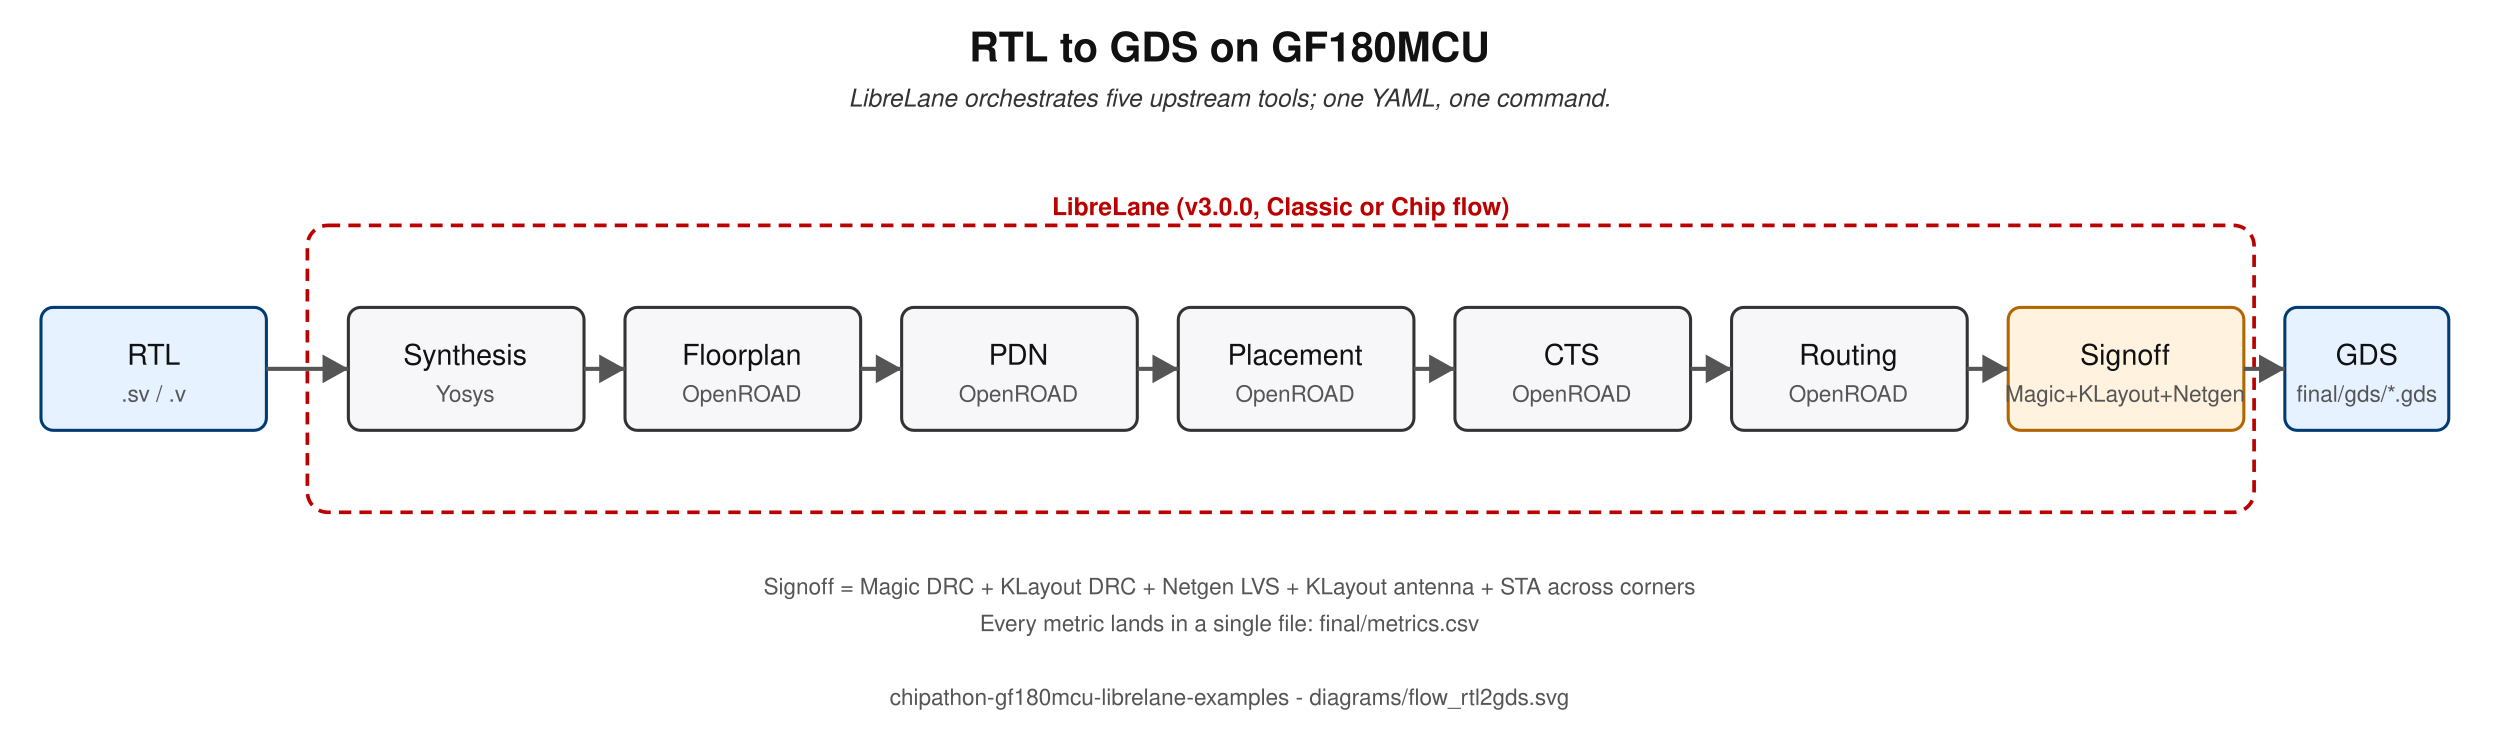
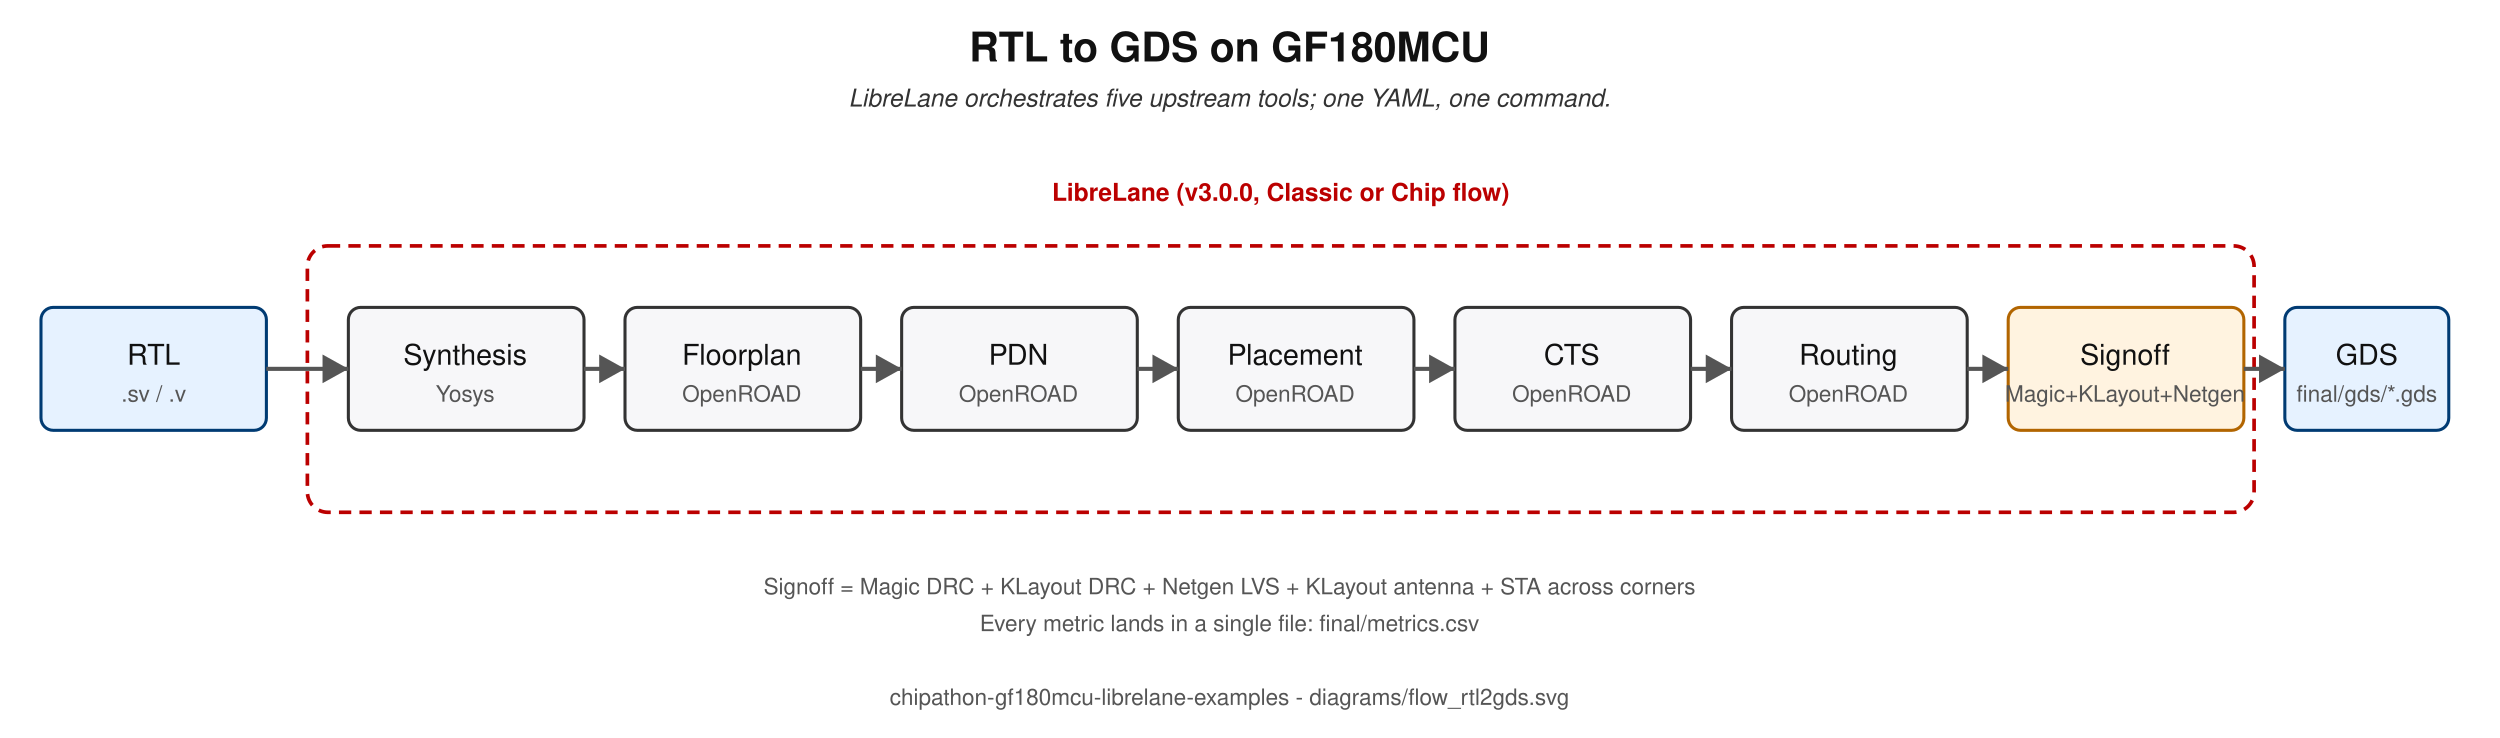
<svg xmlns="http://www.w3.org/2000/svg" viewBox="0 0 1220 360" font-family="Helvetica,Arial,sans-serif">
  <style>
    .stage-box   { fill:#f7f7f9; stroke:#333; stroke-width:1.5; }
    .signoff-box { fill:#fff3e0; stroke:#b26500; stroke-width:1.5; }
    .endpoint    { fill:#e6f2ff; stroke:#003b73; stroke-width:1.5; }
    .orchestrator-frame { fill:none; stroke:#b00; stroke-width:1.8; stroke-dasharray:6,4; }
    .label       { font-size:14px; fill:#111; text-anchor:middle; }
    .sublabel    { font-size:11px; fill:#555; text-anchor:middle; }
    .title       { font-size:20px; fill:#111; text-anchor:middle; font-weight:bold; }
    .caption     { font-size:12px; fill:#333; text-anchor:middle; font-style:italic; }
    .arrow       { fill:none; stroke:#555; stroke-width:2; marker-end:url(#arrow); }
    .frame-label { font-size:12px; fill:#b00; text-anchor:middle; font-weight:bold; }
  </style>
  <defs>
    <marker id="arrow" viewBox="0 0 10 10" refX="9" refY="5" markerWidth="7" markerHeight="7" orient="auto">
      <path d="M0,0 L0,10 L9,5 z" fill="#555" />
    </marker>
  </defs>
  <text class="title" x="600" y="30">RTL to GDS on GF180MCU</text>
  <text class="caption" x="600" y="52">LibreLane orchestrates five upstream tools; one YAML, one command.</text>
-   <rect class="orchestrator-frame" x="150" y="110" width="950" height="140" rx="10" />
-   <text class="frame-label" x="625" y="105">LibreLane (v3.0.0, Classic or Chip flow)</text>
+   <rect class="orchestrator-frame" x="150" y="120" width="950" height="130" rx="10" />
+   <text class="frame-label" x="625" y="98">LibreLane (v3.0.0, Classic or Chip flow)</text>
  <rect class="endpoint" x="20" y="150" width="110" height="60" rx="6" />
  <text class="label" x="75" y="178">RTL</text>
  <text class="sublabel" x="75" y="196">.sv / .v</text>
  <rect class="stage-box" x="170" y="150" width="115" height="60" rx="6" />
  <text class="label" x="227" y="178">Synthesis</text>
  <text class="sublabel" x="227" y="196">Yosys</text>
  <rect class="stage-box" x="305" y="150" width="115" height="60" rx="6" />
  <text class="label" x="362" y="178">Floorplan</text>
  <text class="sublabel" x="362" y="196">OpenROAD</text>
  <rect class="stage-box" x="440" y="150" width="115" height="60" rx="6" />
  <text class="label" x="497" y="178">PDN</text>
  <text class="sublabel" x="497" y="196">OpenROAD</text>
  <rect class="stage-box" x="575" y="150" width="115" height="60" rx="6" />
  <text class="label" x="632" y="178">Placement</text>
  <text class="sublabel" x="632" y="196">OpenROAD</text>
  <rect class="stage-box" x="710" y="150" width="115" height="60" rx="6" />
  <text class="label" x="767" y="178">CTS</text>
  <text class="sublabel" x="767" y="196">OpenROAD</text>
  <rect class="stage-box" x="845" y="150" width="115" height="60" rx="6" />
  <text class="label" x="902" y="178">Routing</text>
  <text class="sublabel" x="902" y="196">OpenROAD</text>
  <rect class="signoff-box" x="980" y="150" width="115" height="60" rx="6" />
  <text class="label" x="1037" y="178">Signoff</text>
  <text class="sublabel" x="1037" y="196">Magic+KLayout+Netgen</text>
  <rect class="endpoint" x="1115" y="150" width="80" height="60" rx="6" />
  <text class="label" x="1155" y="178">GDS</text>
  <text class="sublabel" x="1155" y="196">final/gds/*.gds</text>
  <path class="arrow" d="M130,180 L170,180" />
  <path class="arrow" d="M285,180 L305,180" />
  <path class="arrow" d="M420,180 L440,180" />
  <path class="arrow" d="M555,180 L575,180" />
  <path class="arrow" d="M690,180 L710,180" />
  <path class="arrow" d="M825,180 L845,180" />
  <path class="arrow" d="M960,180 L980,180" />
  <path class="arrow" d="M1095,180 L1115,180" />
  <text class="sublabel" x="600" y="290" font-size="13" fill="#333" text-anchor="middle">
    Signoff = Magic DRC + KLayout DRC + Netgen LVS + KLayout antenna + STA across corners
  </text>
  <text class="sublabel" x="600" y="308" font-size="13" fill="#333" text-anchor="middle">
    Every metric lands in a single file:  final/metrics.csv
  </text>
  <text class="sublabel" x="600" y="344" font-size="11" fill="#777" text-anchor="middle">
    chipathon-gf180mcu-librelane-examples - diagrams/flow_rtl2gds.svg
  </text>
</svg>
